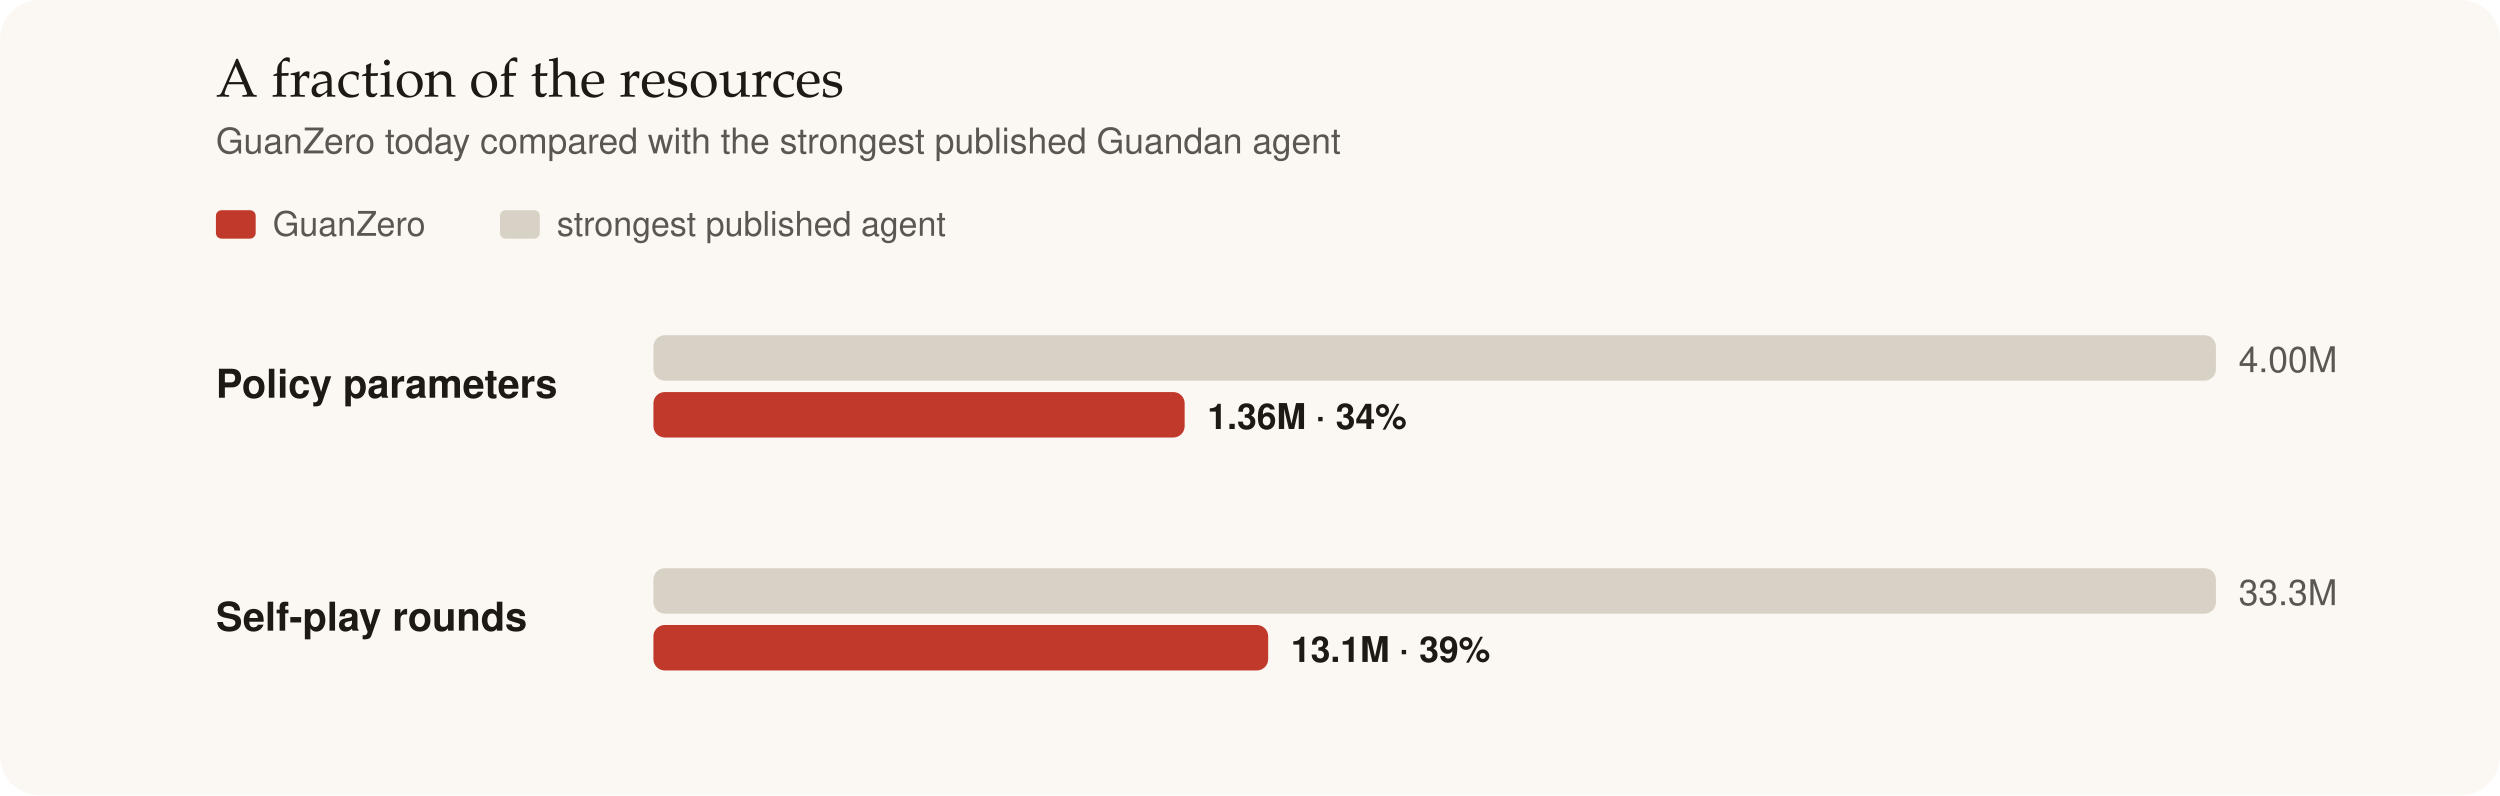
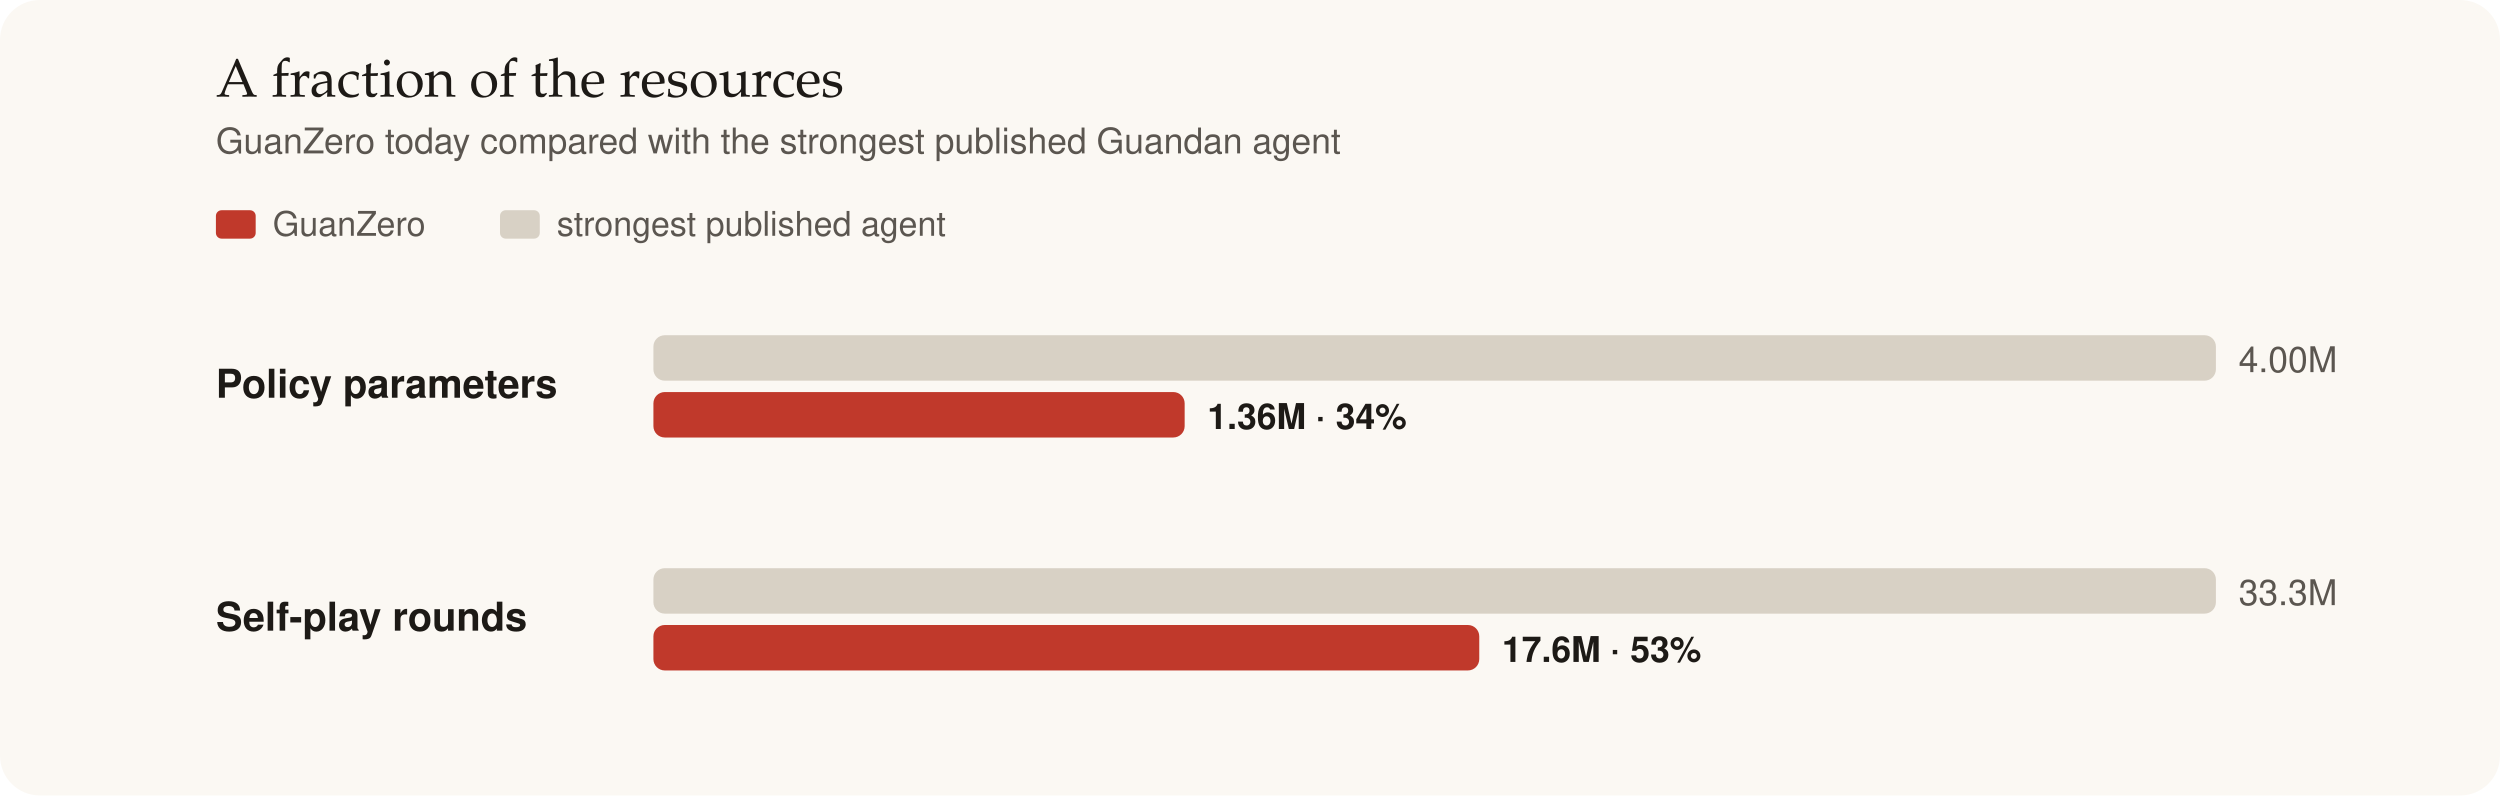
<svg xmlns="http://www.w3.org/2000/svg" viewBox="0 0 880 280" width="880" height="280" role="img" aria-labelledby="t d">
  <style>
.bg{fill:#fbf8f3}.ink{fill:#1d1a16}.ink2{fill:#5b5650}.mute{fill:#8a847b}
.ref{fill:#d8d1c5}.ours{fill:#c0392b}.axis{stroke:#bdb5a8;stroke-width:1}
text{font-family:ui-sans-serif,-apple-system,"Segoe UI",Helvetica,Arial,sans-serif}
.serif{font-family:"Iowan Old Style","Palatino Linotype",Palatino,Georgia,serif}
</style>
  <rect class="bg" width="880" height="280" rx="14" />
  <text class="ink serif" x="76" y="34" font-size="19">A fraction of the resources</text>
  <text class="ink2" x="76" y="54" font-size="12.5">GuanZero today compared with the strongest published Guandan agent</text>
  <rect class="ours" x="76" y="74" width="14" height="10" rx="2" />
  <text class="ink2" x="96" y="83" font-size="12">GuanZero</text>
  <rect class="ref" x="176" y="74" width="14" height="10" rx="2" />
  <text class="ink2" x="196" y="83" font-size="12">strongest published agent</text>
  <text class="ink" x="76" y="140" font-size="14" font-weight="600">Policy parameters</text>
  <rect class="ref" x="230" y="118" width="550.0" height="16" rx="4" />
  <text class="ink2" x="788" y="131" font-size="12.5">4.00M</text>
  <rect class="ours" x="230" y="138" width="187.0" height="16" rx="4" />
  <text class="ink" x="425.0" y="151" font-size="12.5" font-weight="600">1.36M  ·  34%</text>
  <text class="ink" x="76" y="222" font-size="14" font-weight="600">Self-play rounds</text>
  <rect class="ref" x="230" y="200" width="550.0" height="16" rx="4" />
  <text class="ink2" x="788" y="213" font-size="12.5">33.3M</text>
-   <rect class="ours" x="230" y="220" width="216.4" height="16" rx="4" />
-   <text class="ink" x="454.4" y="233" font-size="12.5" font-weight="600">13.1M  ·  39%</text>
+   <rect class="ours" x="230" y="220" width="290.7" height="16" rx="4" />
+   <text class="ink" x="528.7" y="233" font-size="12.5" font-weight="600">17.6M  ·  53%</text>
</svg>
